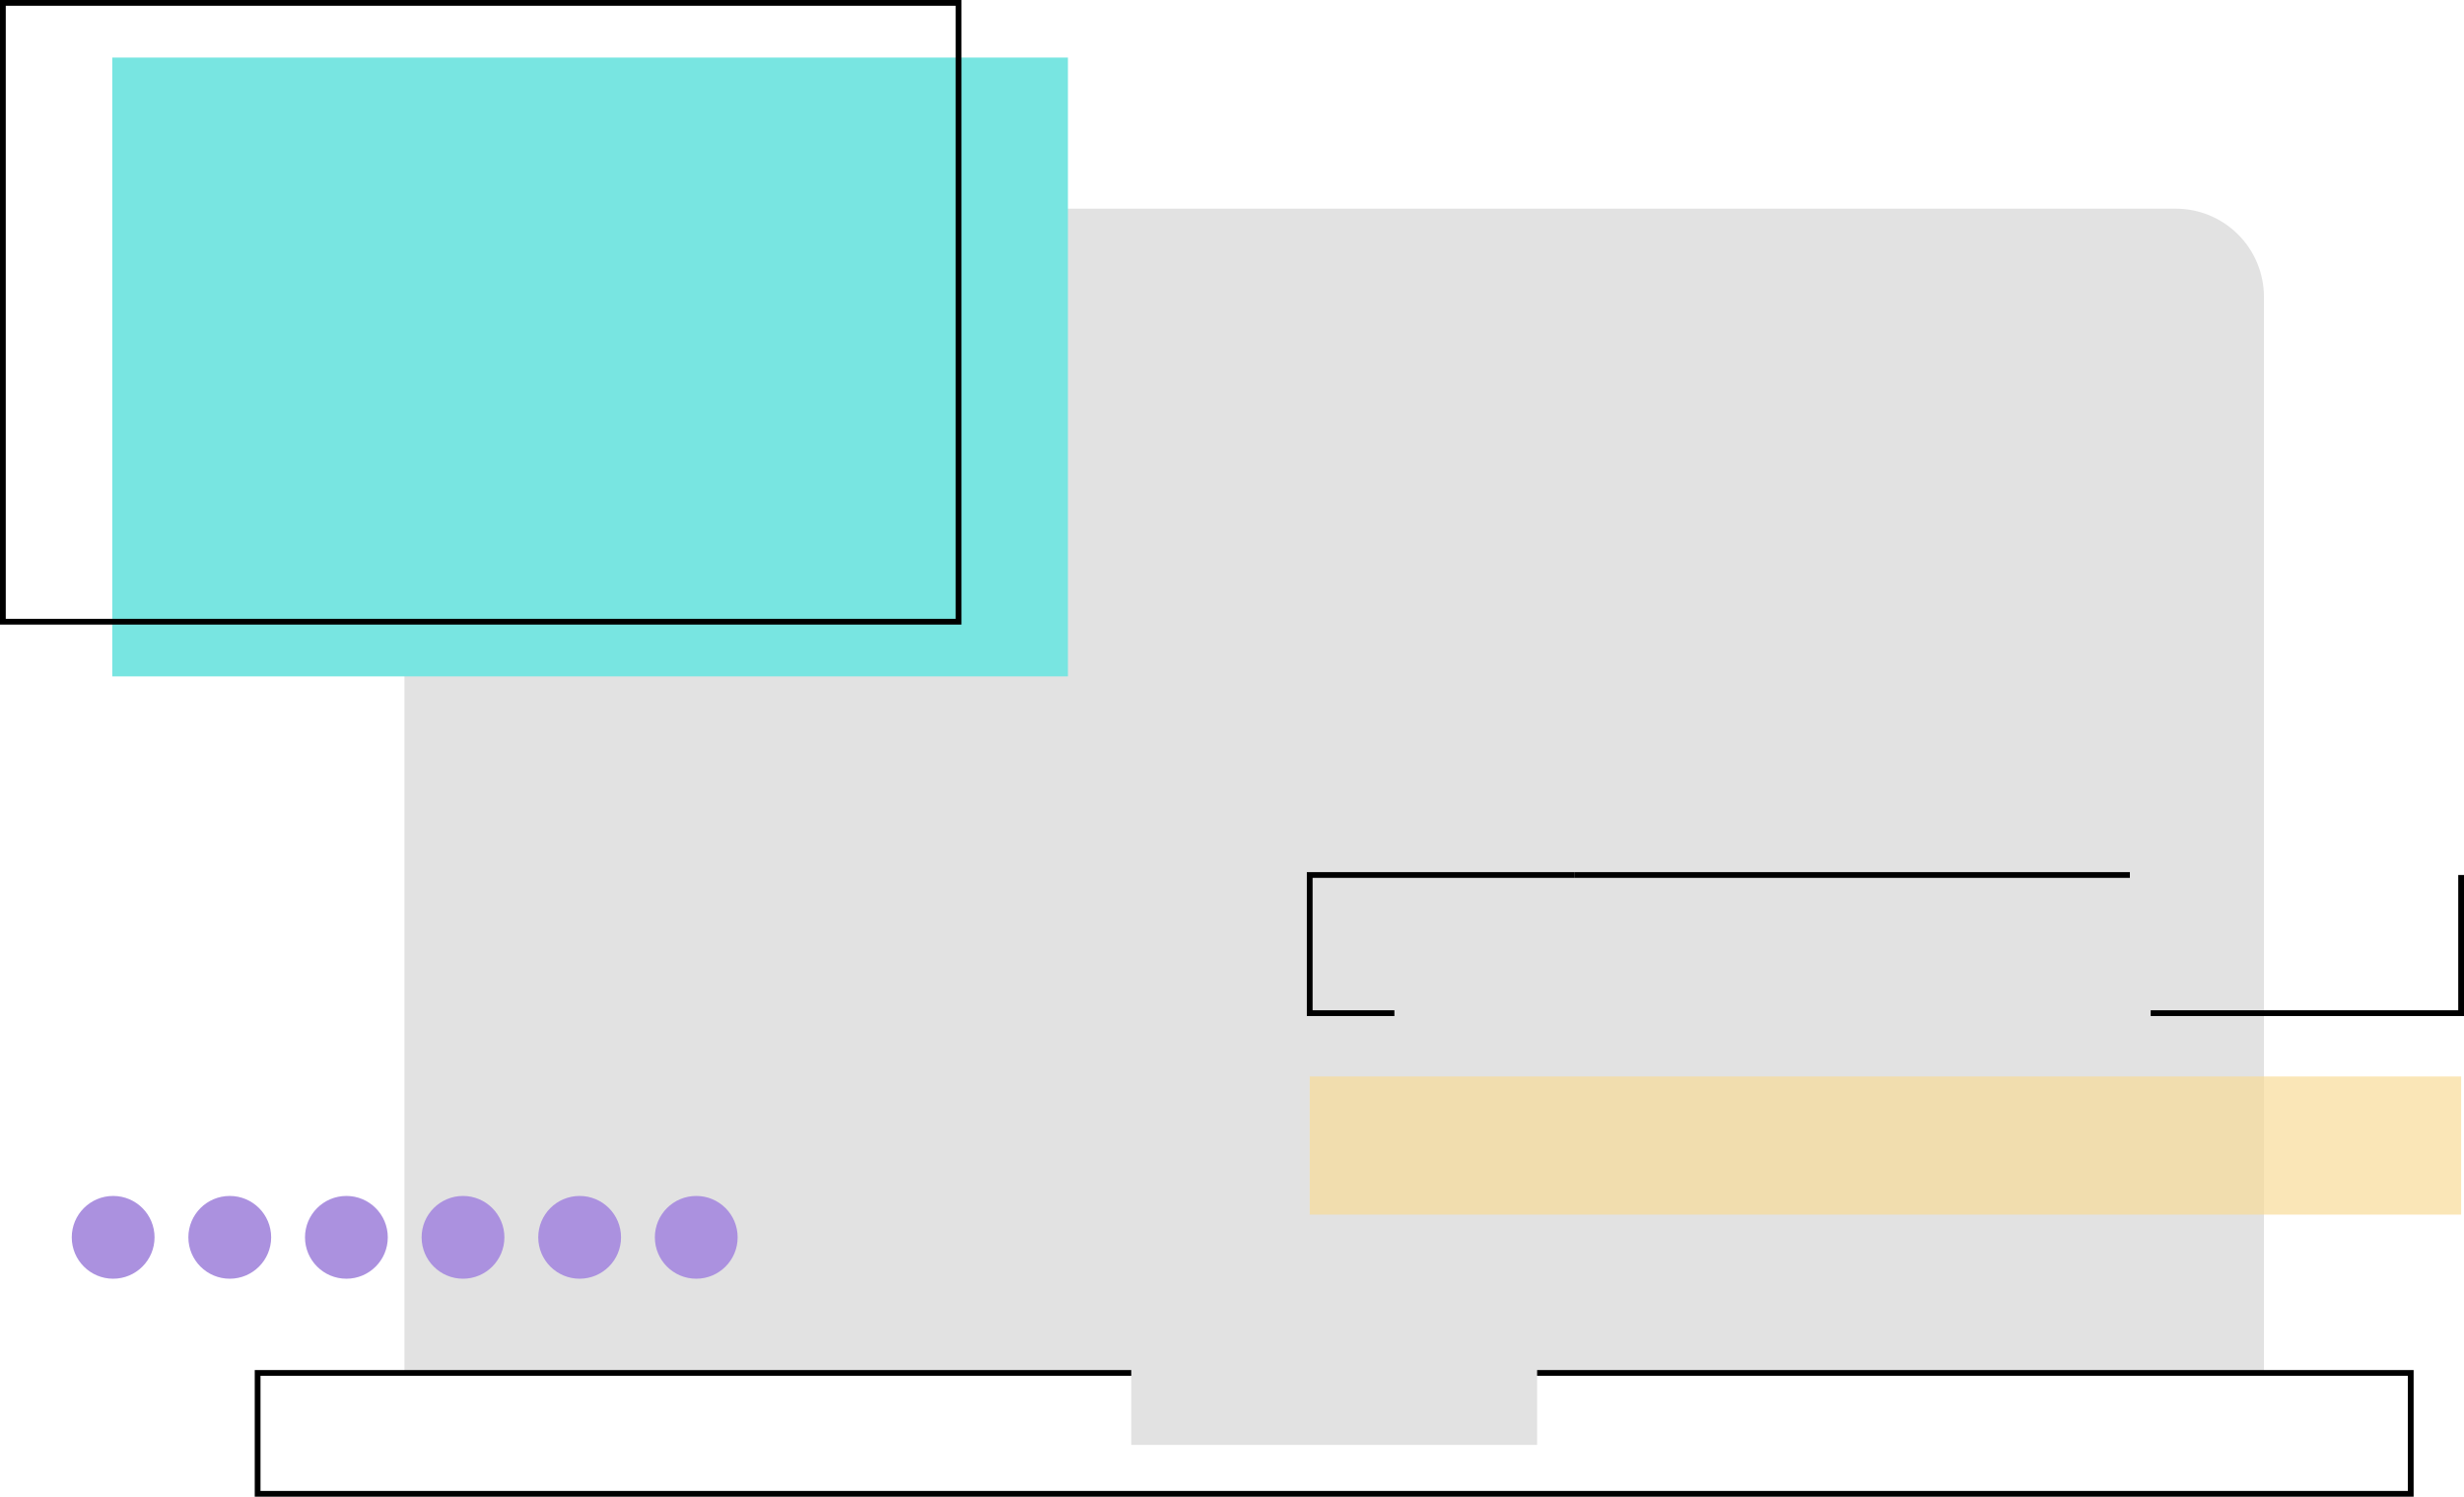
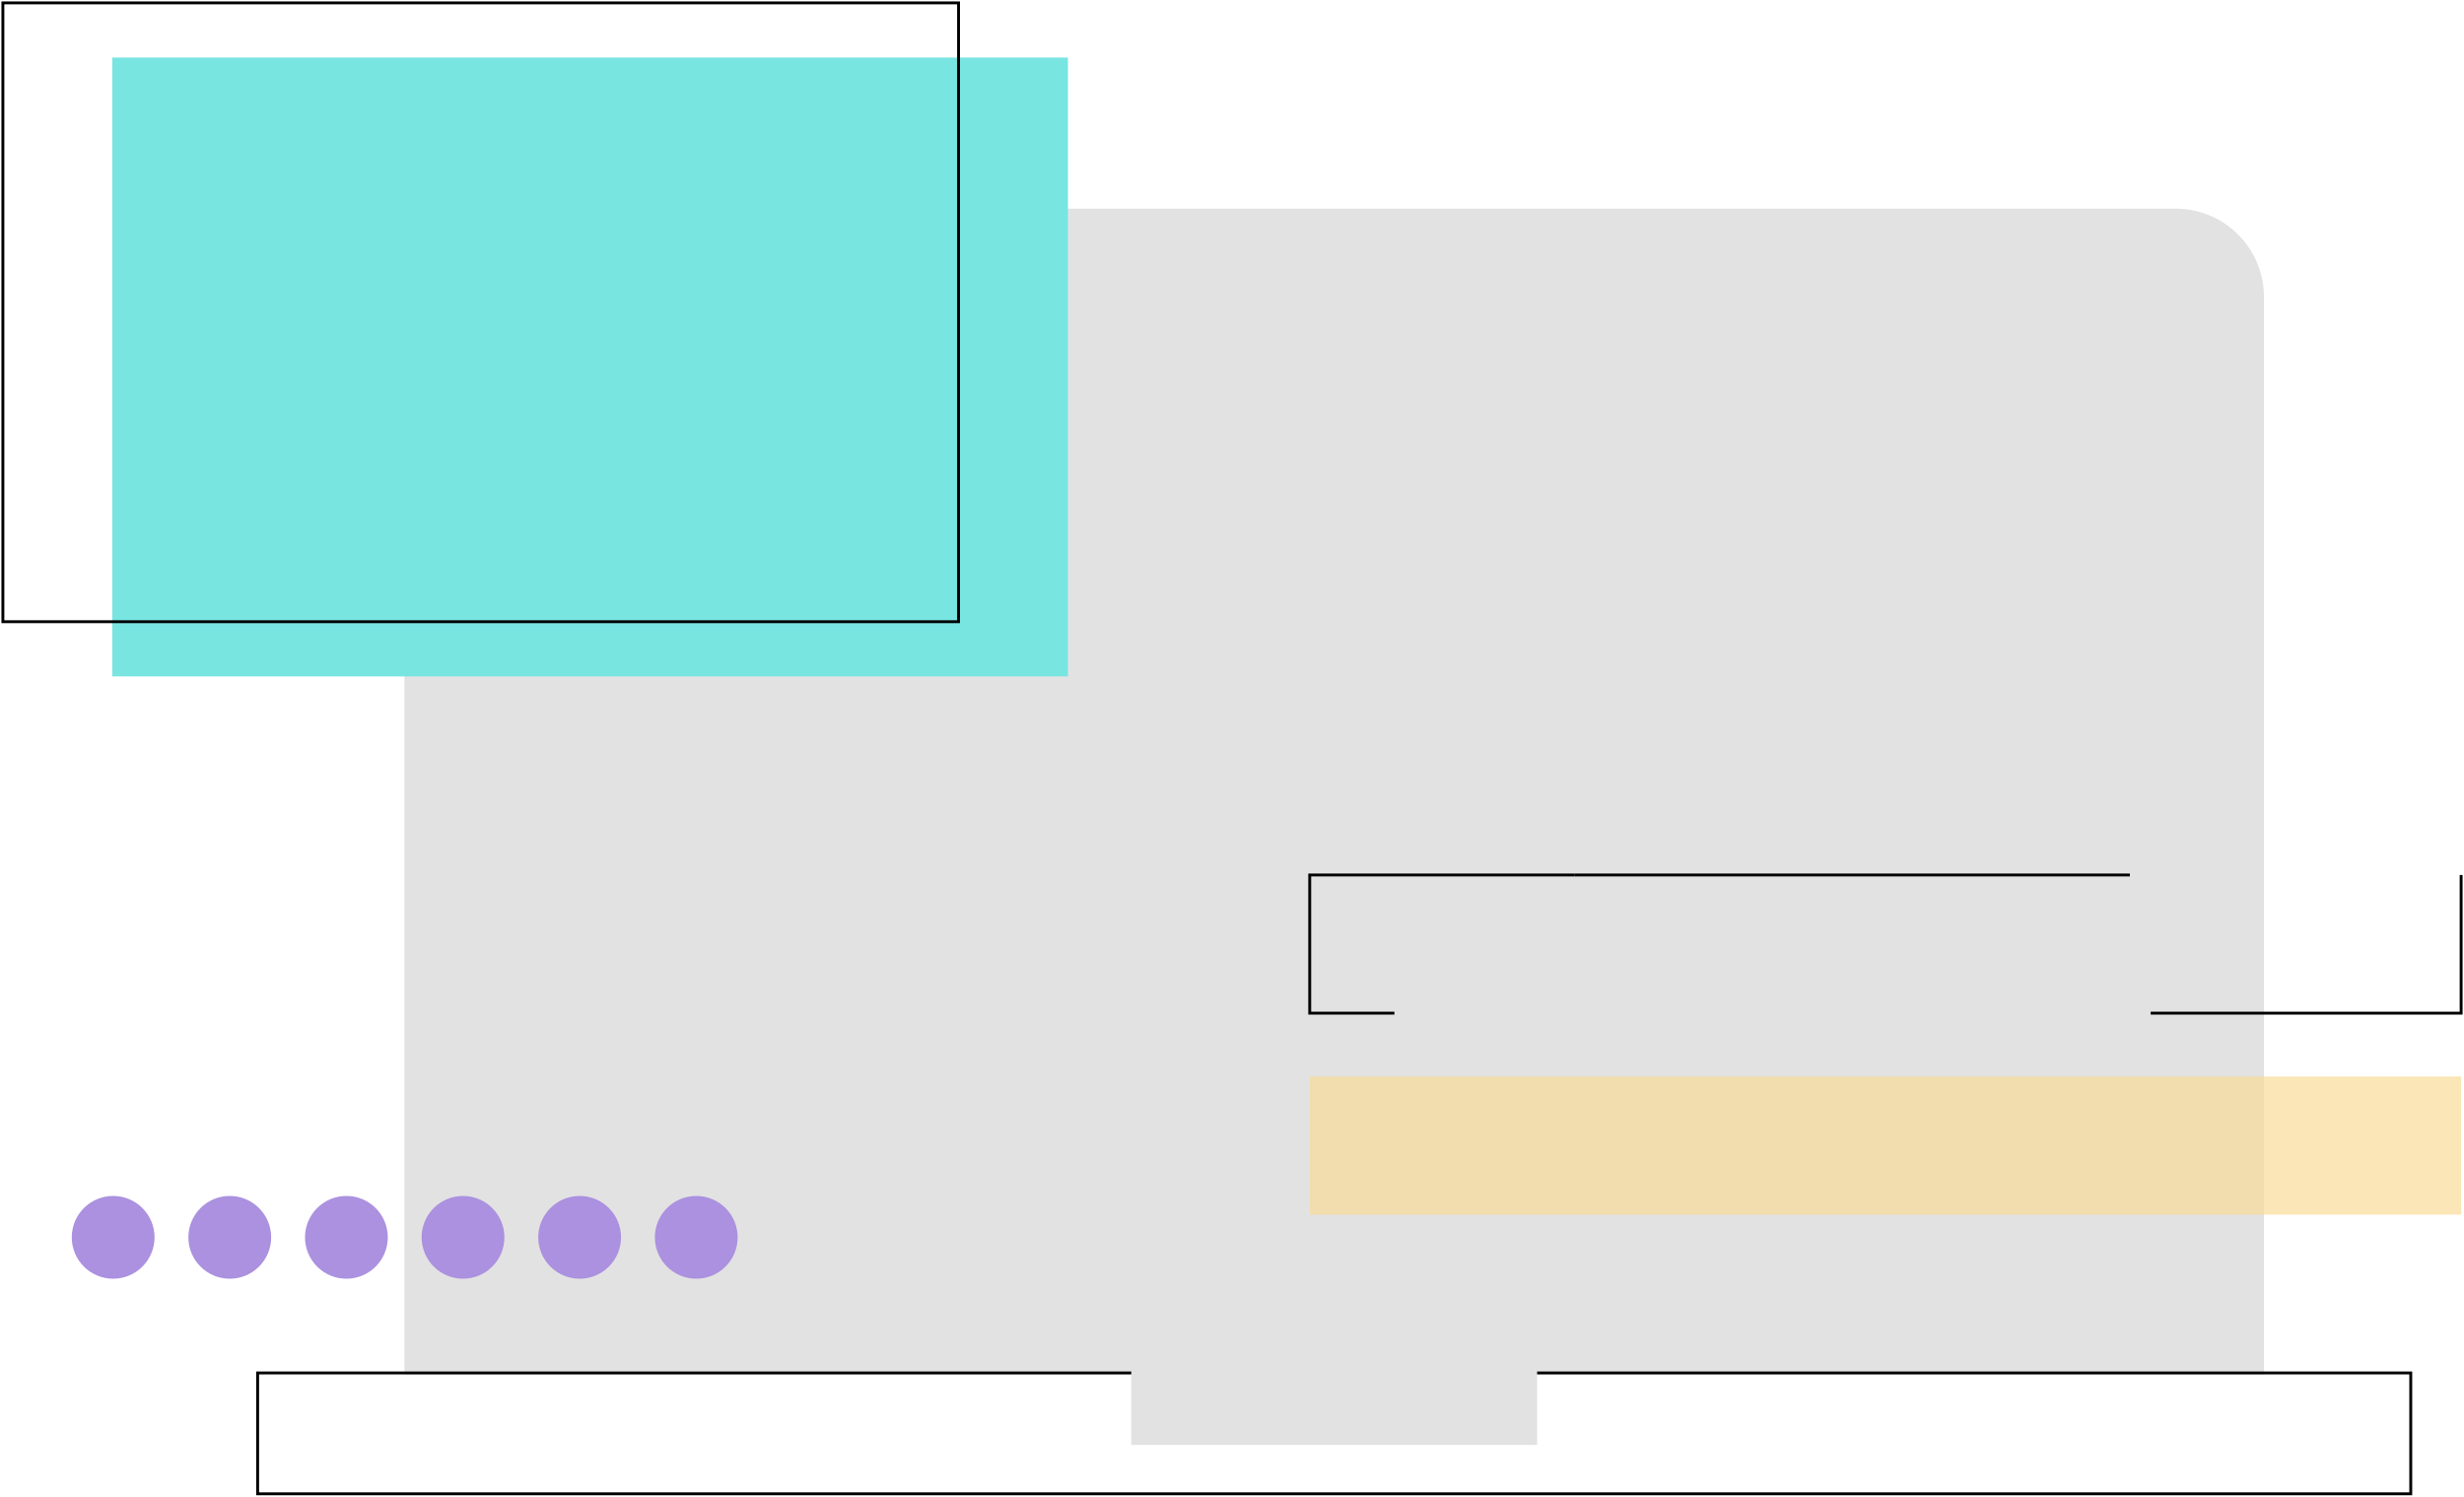
<svg xmlns="http://www.w3.org/2000/svg" width="856" height="520" viewBox="0 0 856 520" fill="none">
  <path d="M171.14 72.5H755.86C763.986 72.5 771.78 75.728 777.526 81.474C783.272 87.22 786.5 95.014 786.5 103.14V477.5H140.5V103.14C140.5 95.014 143.728 87.22 149.474 81.474C155.22 75.728 163.014 72.5 171.14 72.5Z" fill="#E2E2E2" />
  <path d="M39.31 444.27C47.252 444.27 53.69 437.832 53.69 429.89C53.69 421.948 47.252 415.51 39.31 415.51C31.368 415.51 24.93 421.948 24.93 429.89C24.93 437.832 31.368 444.27 39.31 444.27Z" fill="#AB91DF" />
  <path d="M79.82 444.27C87.762 444.27 94.2 437.832 94.2 429.89C94.2 421.948 87.762 415.51 79.82 415.51C71.878 415.51 65.44 421.948 65.44 429.89C65.44 437.832 71.878 444.27 79.82 444.27Z" fill="#AB91DF" />
  <path d="M120.34 444.27C128.282 444.27 134.72 437.832 134.72 429.89C134.72 421.948 128.282 415.51 120.34 415.51C112.398 415.51 105.96 421.948 105.96 429.89C105.96 437.832 112.398 444.27 120.34 444.27Z" fill="#AB91DF" />
  <path d="M160.85 444.27C168.792 444.27 175.23 437.832 175.23 429.89C175.23 421.948 168.792 415.51 160.85 415.51C152.908 415.51 146.47 421.948 146.47 429.89C146.47 437.832 152.908 444.27 160.85 444.27Z" fill="#AB91DF" />
  <path d="M201.37 444.27C209.312 444.27 215.75 437.832 215.75 429.89C215.75 421.948 209.312 415.51 201.37 415.51C193.428 415.51 186.99 421.948 186.99 429.89C186.99 437.832 193.428 444.27 201.37 444.27Z" fill="#AB91DF" />
  <path d="M241.88 444.27C249.822 444.27 256.26 437.832 256.26 429.89C256.26 421.948 249.822 415.51 241.88 415.51C233.938 415.51 227.5 421.948 227.5 429.89C227.5 437.832 233.938 444.27 241.88 444.27Z" fill="#AB91DF" />
-   <path d="M837.5 477H89.5V519H837.5V477Z" stroke="black" stroke-width="2" stroke-miterlimit="10" />
+   <path d="M837.5 477H89.5V519H837.5V477Z" stroke="black" strokeWidth="2" strokeMiterlimit="10" />
  <path d="M371 20H39V235H371V20Z" fill="#78E5E1" />
  <path opacity="0.68" d="M855 374H455V422H855V374Z" fill="#F8DA96" />
-   <path d="M484.42 352H455V304H547.09" stroke="black" stroke-width="2" stroke-miterlimit="10" />
-   <path d="M855 304V352H747.15" stroke="black" stroke-width="2" stroke-miterlimit="10" />
-   <path d="M547.09 304H739.92" stroke="black" stroke-width="2" stroke-miterlimit="10" />
-   <path d="M333 1H1V216H333V1Z" stroke="black" stroke-width="2" stroke-miterlimit="10" />
+   <path d="M484.42 352H455V304H547.09" stroke="black" strokeWidth="2" strokeMiterlimit="10" />
+   <path d="M855 304V352H747.15" stroke="black" strokeWidth="2" strokeMiterlimit="10" />
+   <path d="M547.09 304H739.92" stroke="black" strokeWidth="2" strokeMiterlimit="10" />
+   <path d="M333 1H1V216H333V1Z" stroke="black" strokeWidth="2" strokeMiterlimit="10" />
  <path d="M534 474H393V502H534V474Z" fill="#E2E2E2" />
</svg>
